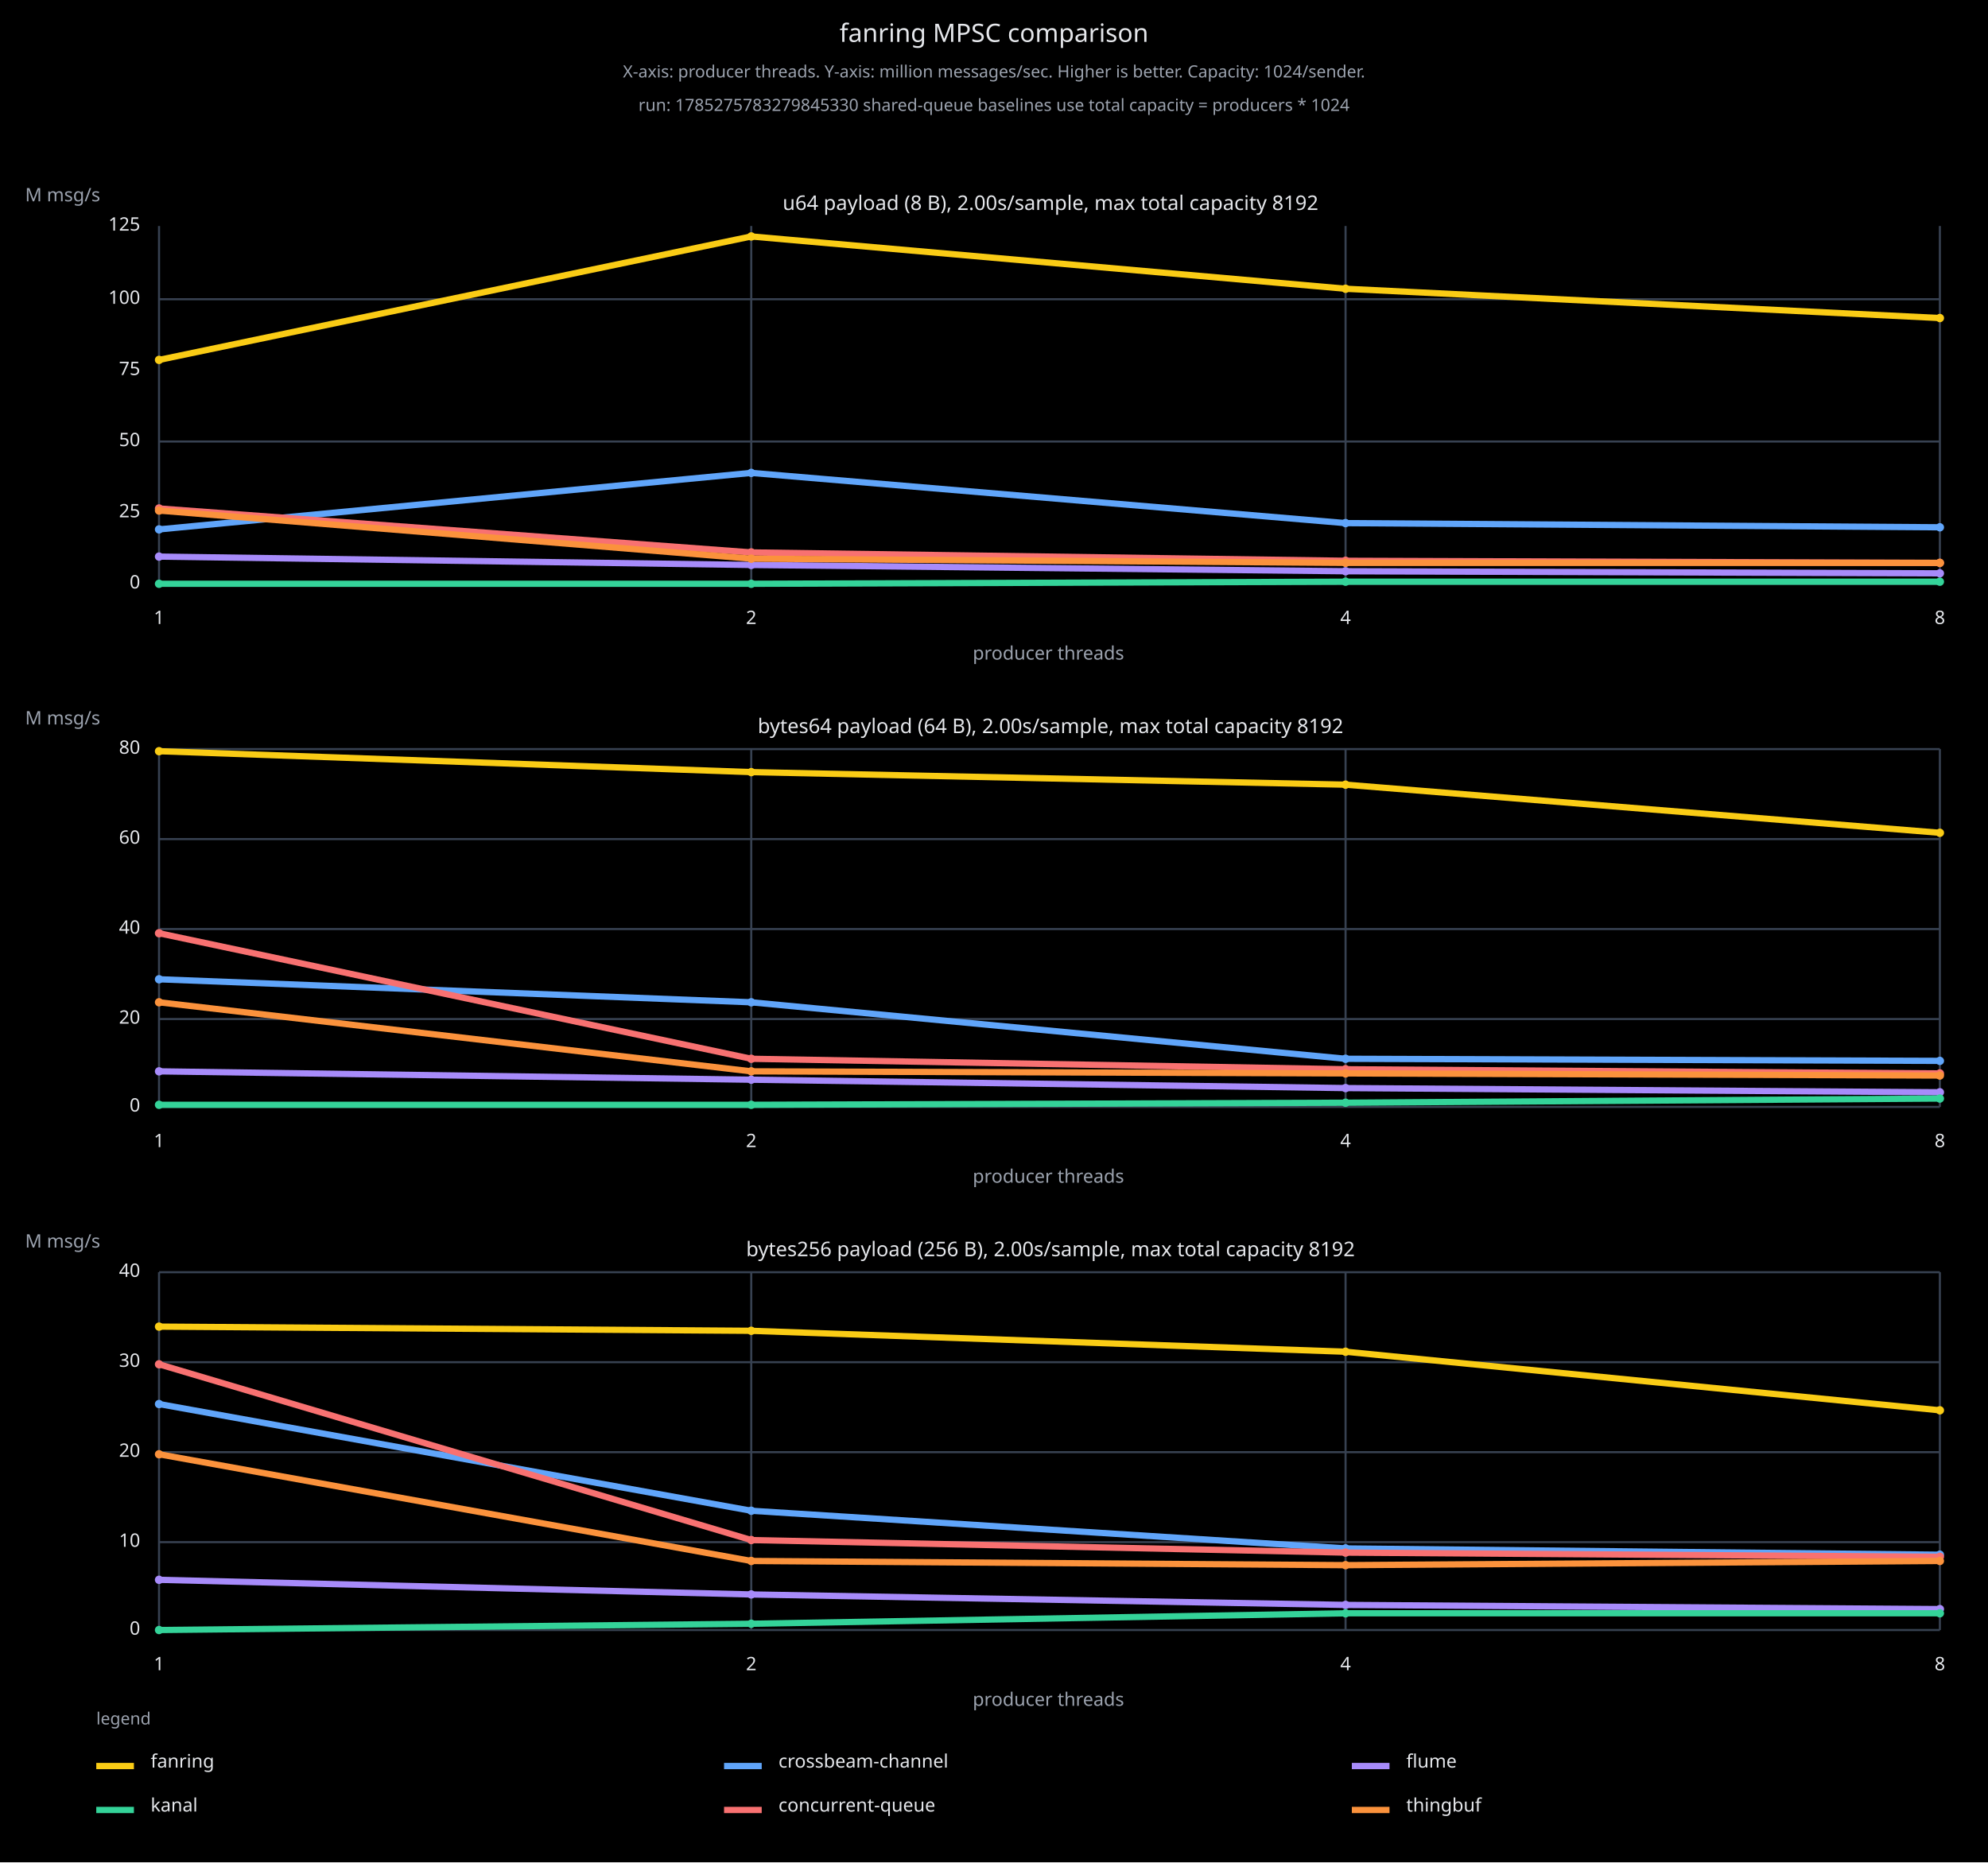
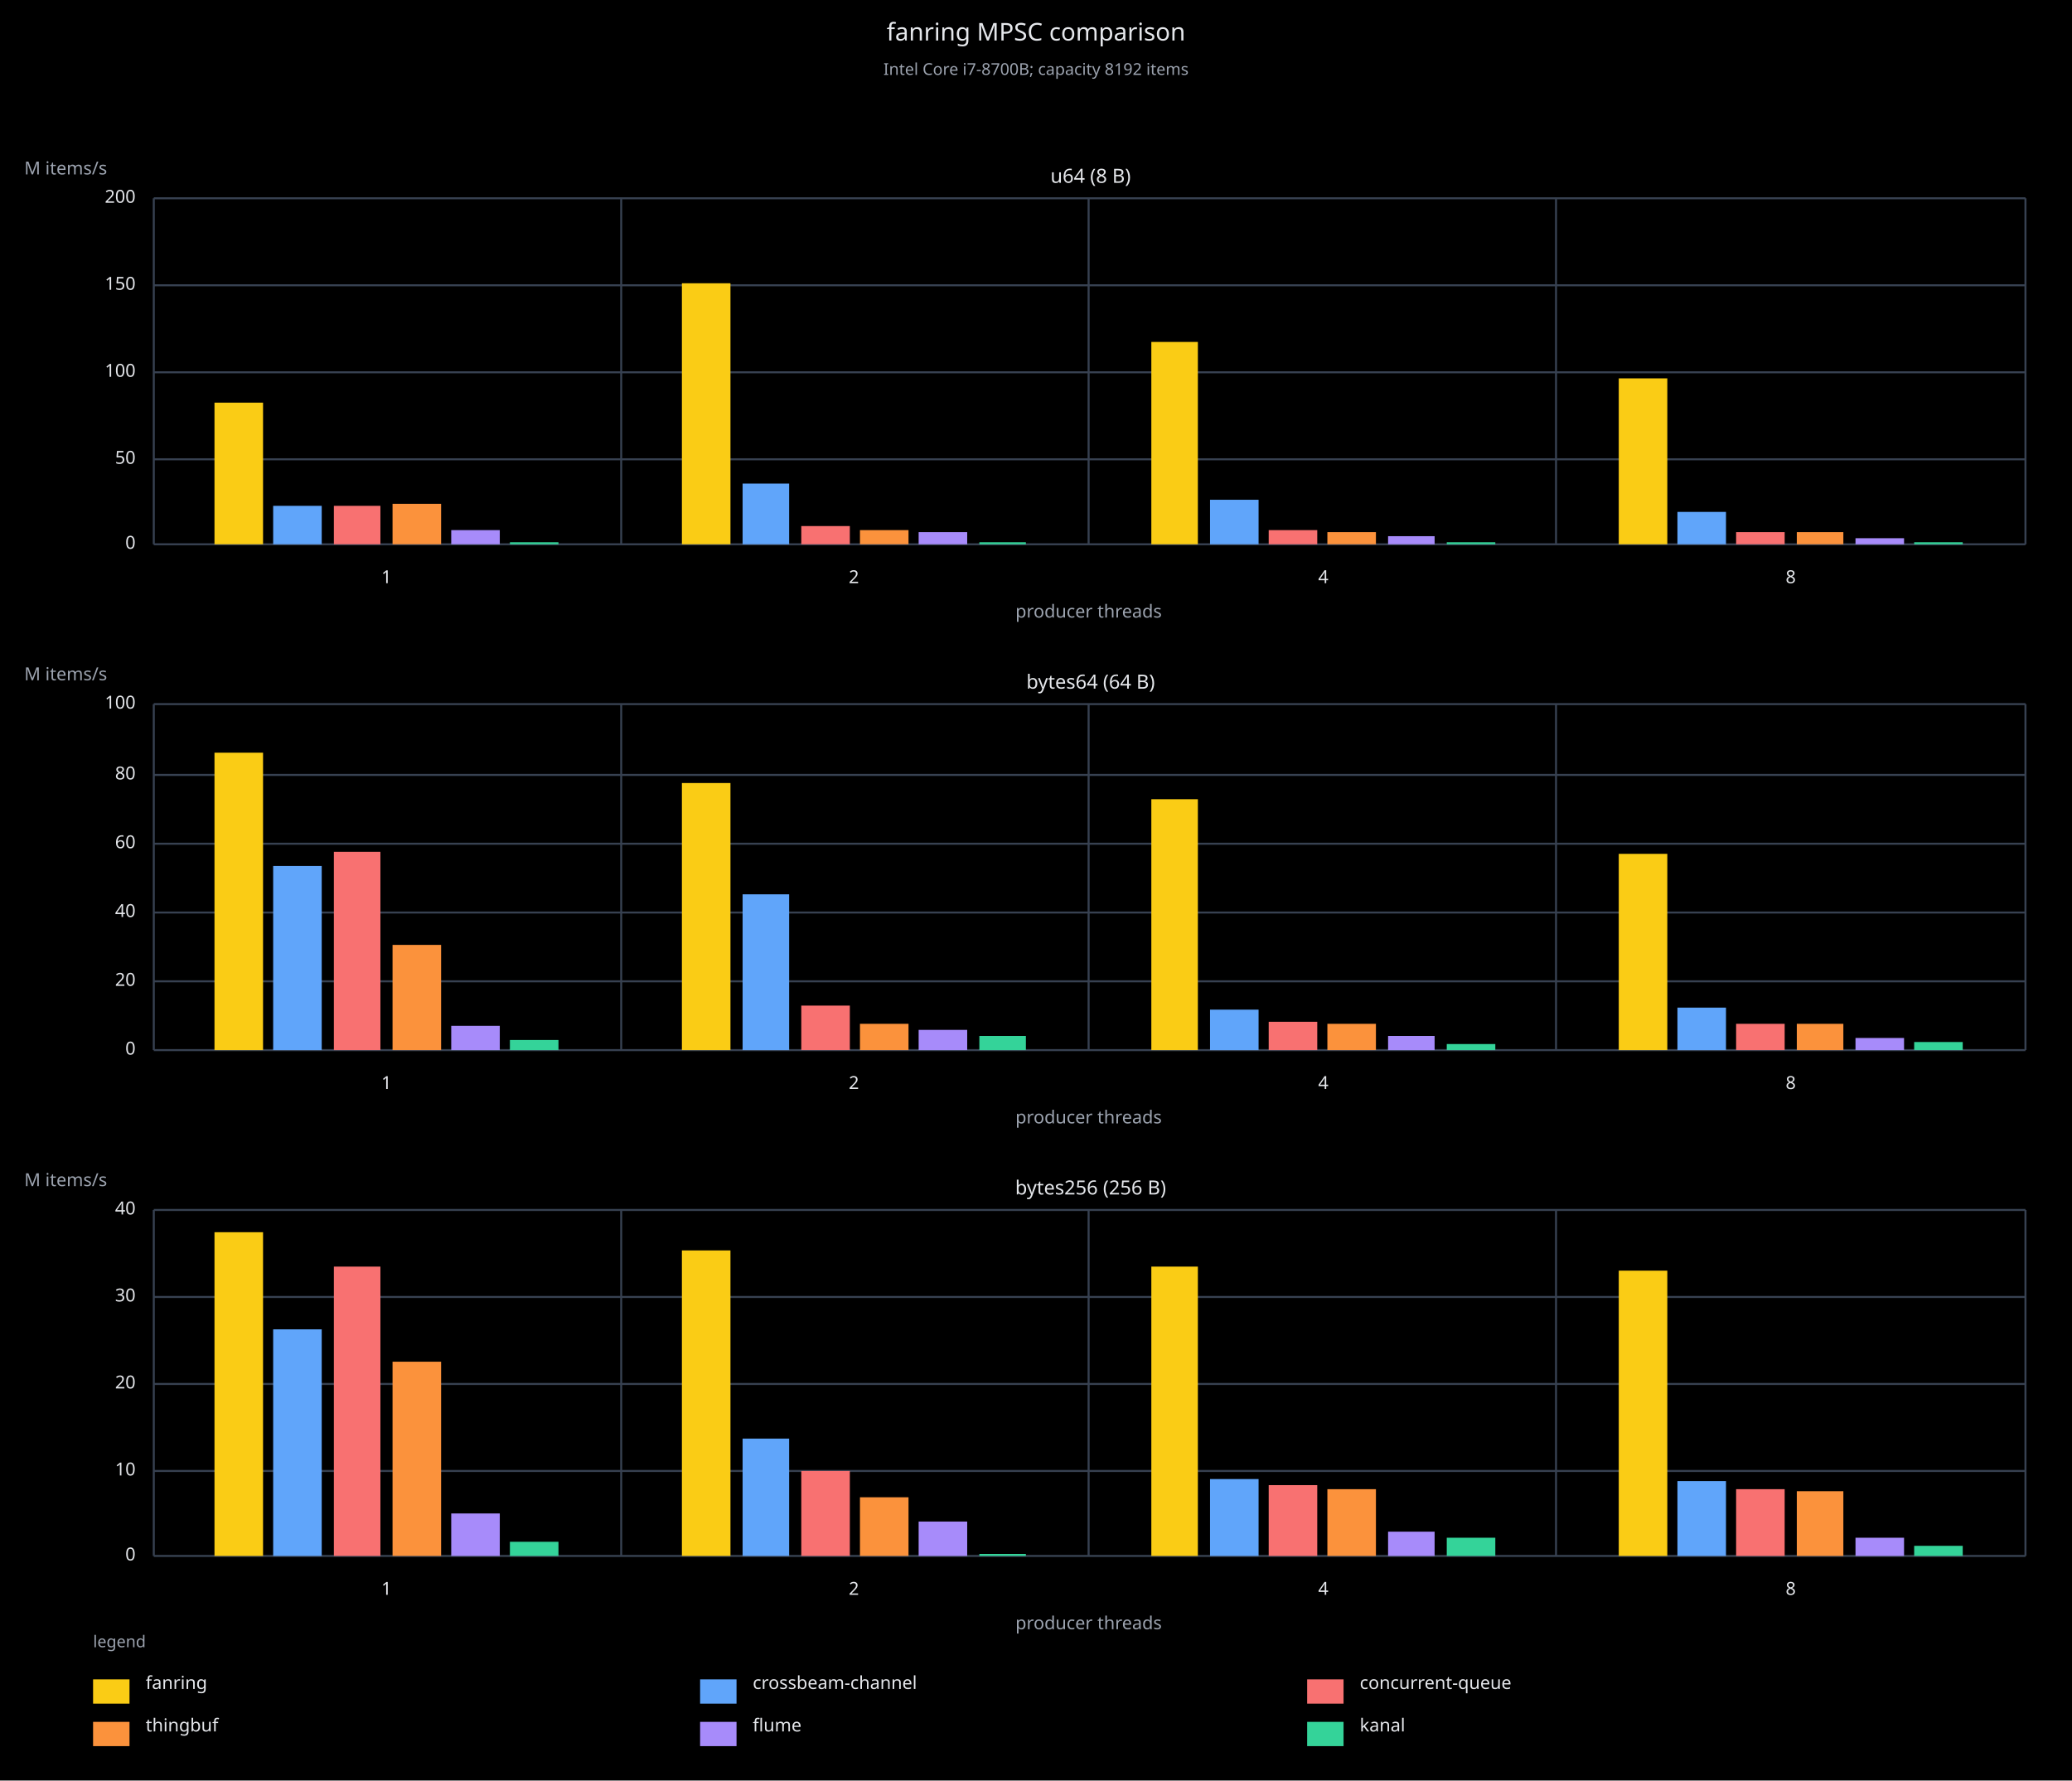
- <svg xmlns="http://www.w3.org/2000/svg" width="950" height="890" viewBox="0 0 950 890">
-   <rect x="0" y="0" width="950" height="890" opacity="1" fill="#000000" stroke="none" />
-   <text x="475" y="17" dy="0.5ex" text-anchor="middle" font-family="sans-serif" font-size="12.097" opacity="1" fill="#E5E7EB">
+ <svg xmlns="http://www.w3.org/2000/svg" width="1024" height="880" viewBox="0 0 1024 880">
+   <rect x="0" y="0" width="1024" height="880" opacity="1" fill="#000000" stroke="none" />
+   <text x="512" y="17" dy="0.5ex" text-anchor="middle" font-family="sans-serif" font-size="12.097" opacity="1" fill="#E5E7EB">
fanring MPSC comparison
</text>
-   <text x="475" y="35" dy="0.5ex" text-anchor="middle" font-family="sans-serif" font-size="8.065" opacity="1" fill="#9CA3AF">
- X-axis: producer threads. Y-axis: million messages/sec. Higher is better. Capacity: 1024/sender.
- </text>
-   <text x="475" y="51" dy="0.5ex" text-anchor="middle" font-family="sans-serif" font-size="8.065" opacity="1" fill="#9CA3AF">
- run: 1785275783279845330   shared-queue baselines use total capacity = producers * 1024
- </text>
-   <text x="502" y="93" dy="0.76em" text-anchor="middle" font-family="sans-serif" font-size="9.677" opacity="1" fill="#E5E7EB">
- u64 payload (8 B), 2.00s/sample, max total capacity 8192
- </text>
-   <line opacity="1" stroke="#374151" stroke-width="1" x1="76" y1="279" x2="76" y2="108" />
-   <line opacity="1" stroke="#374151" stroke-width="1" x1="359" y1="279" x2="359" y2="108" />
-   <line opacity="1" stroke="#374151" stroke-width="1" x1="643" y1="279" x2="643" y2="108" />
-   <line opacity="1" stroke="#374151" stroke-width="1" x1="927" y1="279" x2="927" y2="108" />
-   <line opacity="1" stroke="#374151" stroke-width="1" x1="76" y1="279" x2="927" y2="279" />
-   <line opacity="1" stroke="#374151" stroke-width="1" x1="76" y1="211" x2="927" y2="211" />
-   <line opacity="1" stroke="#374151" stroke-width="1" x1="76" y1="143" x2="927" y2="143" />
-   <text x="76" y="296" dy="0.5ex" text-anchor="middle" font-family="sans-serif" font-size="8.871" opacity="1" fill="#E5E7EB">
+   <text x="512" y="35" dy="0.5ex" text-anchor="middle" font-family="sans-serif" font-size="8.065" opacity="1" fill="#9CA3AF">
+ Intel Core i7-8700B; capacity 8192 items
+ </text>
+   <text x="539" y="83" dy="0.76em" text-anchor="middle" font-family="sans-serif" font-size="9.677" opacity="1" fill="#E5E7EB">
+ u64 (8 B)
+ </text>
+   <line opacity="1" stroke="#374151" stroke-width="1" x1="76" y1="269" x2="76" y2="98" />
+   <line opacity="1" stroke="#374151" stroke-width="1" x1="307" y1="269" x2="307" y2="98" />
+   <line opacity="1" stroke="#374151" stroke-width="1" x1="538" y1="269" x2="538" y2="98" />
+   <line opacity="1" stroke="#374151" stroke-width="1" x1="769" y1="269" x2="769" y2="98" />
+   <line opacity="1" stroke="#374151" stroke-width="1" x1="1001" y1="269" x2="1001" y2="98" />
+   <line opacity="1" stroke="#374151" stroke-width="1" x1="76" y1="269" x2="1001" y2="269" />
+   <line opacity="1" stroke="#374151" stroke-width="1" x1="76" y1="227" x2="1001" y2="227" />
+   <line opacity="1" stroke="#374151" stroke-width="1" x1="76" y1="184" x2="1001" y2="184" />
+   <line opacity="1" stroke="#374151" stroke-width="1" x1="76" y1="141" x2="1001" y2="141" />
+   <line opacity="1" stroke="#374151" stroke-width="1" x1="76" y1="98" x2="1001" y2="98" />
+   <text x="191" y="286" dy="0.5ex" text-anchor="middle" font-family="sans-serif" font-size="8.871" opacity="1" fill="#E5E7EB">
1
</text>
-   <text x="359" y="296" dy="0.5ex" text-anchor="middle" font-family="sans-serif" font-size="8.871" opacity="1" fill="#E5E7EB">
+   <text x="422" y="286" dy="0.5ex" text-anchor="middle" font-family="sans-serif" font-size="8.871" opacity="1" fill="#E5E7EB">
2
</text>
-   <text x="643" y="296" dy="0.5ex" text-anchor="middle" font-family="sans-serif" font-size="8.871" opacity="1" fill="#E5E7EB">
+   <text x="654" y="286" dy="0.5ex" text-anchor="middle" font-family="sans-serif" font-size="8.871" opacity="1" fill="#E5E7EB">
4
</text>
-   <text x="927" y="296" dy="0.5ex" text-anchor="middle" font-family="sans-serif" font-size="8.871" opacity="1" fill="#E5E7EB">
+   <text x="885" y="286" dy="0.5ex" text-anchor="middle" font-family="sans-serif" font-size="8.871" opacity="1" fill="#E5E7EB">
8
</text>
-   <text x="501" y="313" dy="0.5ex" text-anchor="middle" font-family="sans-serif" font-size="8.871" opacity="1" fill="#9CA3AF">
+   <text x="538" y="303" dy="0.5ex" text-anchor="middle" font-family="sans-serif" font-size="8.871" opacity="1" fill="#9CA3AF">
producer threads
</text>
-   <text x="67" y="279" dy="0.5ex" text-anchor="end" font-family="sans-serif" font-size="8.871" opacity="1" fill="#E5E7EB">
+   <text x="67" y="269" dy="0.5ex" text-anchor="end" font-family="sans-serif" font-size="8.871" opacity="1" fill="#E5E7EB">
0
</text>
-   <text x="67" y="245" dy="0.5ex" text-anchor="end" font-family="sans-serif" font-size="8.871" opacity="1" fill="#E5E7EB">
- 25
- </text>
-   <text x="67" y="211" dy="0.5ex" text-anchor="end" font-family="sans-serif" font-size="8.871" opacity="1" fill="#E5E7EB">
+   <text x="67" y="227" dy="0.5ex" text-anchor="end" font-family="sans-serif" font-size="8.871" opacity="1" fill="#E5E7EB">
50
</text>
-   <text x="67" y="177" dy="0.5ex" text-anchor="end" font-family="sans-serif" font-size="8.871" opacity="1" fill="#E5E7EB">
- 75
- </text>
-   <text x="67" y="143" dy="0.5ex" text-anchor="end" font-family="sans-serif" font-size="8.871" opacity="1" fill="#E5E7EB">
+   <text x="67" y="184" dy="0.5ex" text-anchor="end" font-family="sans-serif" font-size="8.871" opacity="1" fill="#E5E7EB">
100
</text>
-   <text x="67" y="108" dy="0.5ex" text-anchor="end" font-family="sans-serif" font-size="8.871" opacity="1" fill="#E5E7EB">
- 125
- </text>
-   <text x="12" y="94" dy="0.5ex" text-anchor="start" font-family="sans-serif" font-size="8.871" opacity="1" fill="#9CA3AF">
- M msg/s
- </text>
-   <polyline fill="none" opacity="1" stroke="#FACC15" stroke-width="3" points="76,172 359,113 643,138 927,152 " />
-   <circle cx="76" cy="172" r="2" opacity="1" fill="#FACC15" stroke="none" stroke-width="1" />
-   <circle cx="359" cy="113" r="2" opacity="1" fill="#FACC15" stroke="none" stroke-width="1" />
-   <circle cx="643" cy="138" r="2" opacity="1" fill="#FACC15" stroke="none" stroke-width="1" />
-   <circle cx="927" cy="152" r="2" opacity="1" fill="#FACC15" stroke="none" stroke-width="1" />
-   <polyline fill="none" opacity="1" stroke="#60A5FA" stroke-width="3" points="76,253 359,226 643,250 927,252 " />
-   <circle cx="76" cy="253" r="2" opacity="1" fill="#60A5FA" stroke="none" stroke-width="1" />
-   <circle cx="359" cy="226" r="2" opacity="1" fill="#60A5FA" stroke="none" stroke-width="1" />
-   <circle cx="643" cy="250" r="2" opacity="1" fill="#60A5FA" stroke="none" stroke-width="1" />
-   <circle cx="927" cy="252" r="2" opacity="1" fill="#60A5FA" stroke="none" stroke-width="1" />
-   <polyline fill="none" opacity="1" stroke="#A78BFA" stroke-width="3" points="76,266 359,270 643,273 927,274 " />
-   <circle cx="76" cy="266" r="2" opacity="1" fill="#A78BFA" stroke="none" stroke-width="1" />
-   <circle cx="359" cy="270" r="2" opacity="1" fill="#A78BFA" stroke="none" stroke-width="1" />
-   <circle cx="643" cy="273" r="2" opacity="1" fill="#A78BFA" stroke="none" stroke-width="1" />
-   <circle cx="927" cy="274" r="2" opacity="1" fill="#A78BFA" stroke="none" stroke-width="1" />
-   <polyline fill="none" opacity="1" stroke="#34D399" stroke-width="3" points="76,279 359,279 643,278 927,278 " />
-   <circle cx="76" cy="279" r="2" opacity="1" fill="#34D399" stroke="none" stroke-width="1" />
-   <circle cx="359" cy="279" r="2" opacity="1" fill="#34D399" stroke="none" stroke-width="1" />
-   <circle cx="643" cy="278" r="2" opacity="1" fill="#34D399" stroke="none" stroke-width="1" />
-   <circle cx="927" cy="278" r="2" opacity="1" fill="#34D399" stroke="none" stroke-width="1" />
-   <polyline fill="none" opacity="1" stroke="#F87171" stroke-width="3" points="76,243 359,264 643,268 927,269 " />
-   <circle cx="76" cy="243" r="2" opacity="1" fill="#F87171" stroke="none" stroke-width="1" />
-   <circle cx="359" cy="264" r="2" opacity="1" fill="#F87171" stroke="none" stroke-width="1" />
-   <circle cx="643" cy="268" r="2" opacity="1" fill="#F87171" stroke="none" stroke-width="1" />
-   <circle cx="927" cy="269" r="2" opacity="1" fill="#F87171" stroke="none" stroke-width="1" />
-   <polyline fill="none" opacity="1" stroke="#FB923C" stroke-width="3" points="76,244 359,267 643,269 927,269 " />
-   <circle cx="76" cy="244" r="2" opacity="1" fill="#FB923C" stroke="none" stroke-width="1" />
-   <circle cx="359" cy="267" r="2" opacity="1" fill="#FB923C" stroke="none" stroke-width="1" />
-   <circle cx="643" cy="269" r="2" opacity="1" fill="#FB923C" stroke="none" stroke-width="1" />
-   <circle cx="927" cy="269" r="2" opacity="1" fill="#FB923C" stroke="none" stroke-width="1" />
-   <text x="502" y="343" dy="0.76em" text-anchor="middle" font-family="sans-serif" font-size="9.677" opacity="1" fill="#E5E7EB">
- bytes64 payload (64 B), 2.00s/sample, max total capacity 8192
- </text>
-   <line opacity="1" stroke="#374151" stroke-width="1" x1="76" y1="529" x2="76" y2="358" />
-   <line opacity="1" stroke="#374151" stroke-width="1" x1="359" y1="529" x2="359" y2="358" />
-   <line opacity="1" stroke="#374151" stroke-width="1" x1="643" y1="529" x2="643" y2="358" />
-   <line opacity="1" stroke="#374151" stroke-width="1" x1="927" y1="529" x2="927" y2="358" />
-   <line opacity="1" stroke="#374151" stroke-width="1" x1="76" y1="529" x2="927" y2="529" />
-   <line opacity="1" stroke="#374151" stroke-width="1" x1="76" y1="487" x2="927" y2="487" />
-   <line opacity="1" stroke="#374151" stroke-width="1" x1="76" y1="444" x2="927" y2="444" />
-   <line opacity="1" stroke="#374151" stroke-width="1" x1="76" y1="401" x2="927" y2="401" />
-   <line opacity="1" stroke="#374151" stroke-width="1" x1="76" y1="358" x2="927" y2="358" />
-   <text x="76" y="546" dy="0.5ex" text-anchor="middle" font-family="sans-serif" font-size="8.871" opacity="1" fill="#E5E7EB">
+   <text x="67" y="141" dy="0.5ex" text-anchor="end" font-family="sans-serif" font-size="8.871" opacity="1" fill="#E5E7EB">
+ 150
+ </text>
+   <text x="67" y="98" dy="0.5ex" text-anchor="end" font-family="sans-serif" font-size="8.871" opacity="1" fill="#E5E7EB">
+ 200
+ </text>
+   <text x="12" y="84" dy="0.5ex" text-anchor="start" font-family="sans-serif" font-size="8.871" opacity="1" fill="#9CA3AF">
+ M items/s
+ </text>
+   <rect x="106" y="199" width="24" height="70" opacity="1" fill="#FACC15" stroke="none" />
+   <rect x="337" y="140" width="24" height="129" opacity="1" fill="#FACC15" stroke="none" />
+   <rect x="569" y="169" width="23" height="100" opacity="1" fill="#FACC15" stroke="none" />
+   <rect x="800" y="187" width="24" height="82" opacity="1" fill="#FACC15" stroke="none" />
+   <rect x="135" y="250" width="24" height="19" opacity="1" fill="#60A5FA" stroke="none" />
+   <rect x="367" y="239" width="23" height="30" opacity="1" fill="#60A5FA" stroke="none" />
+   <rect x="598" y="247" width="24" height="22" opacity="1" fill="#60A5FA" stroke="none" />
+   <rect x="829" y="253" width="24" height="16" opacity="1" fill="#60A5FA" stroke="none" />
+   <rect x="165" y="250" width="23" height="19" opacity="1" fill="#F87171" stroke="none" />
+   <rect x="396" y="260" width="24" height="9" opacity="1" fill="#F87171" stroke="none" />
+   <rect x="627" y="262" width="24" height="7" opacity="1" fill="#F87171" stroke="none" />
+   <rect x="858" y="263" width="24" height="6" opacity="1" fill="#F87171" stroke="none" />
+   <rect x="194" y="249" width="24" height="20" opacity="1" fill="#FB923C" stroke="none" />
+   <rect x="425" y="262" width="24" height="7" opacity="1" fill="#FB923C" stroke="none" />
+   <rect x="656" y="263" width="24" height="6" opacity="1" fill="#FB923C" stroke="none" />
+   <rect x="888" y="263" width="23" height="6" opacity="1" fill="#FB923C" stroke="none" />
+   <rect x="223" y="262" width="24" height="7" opacity="1" fill="#A78BFA" stroke="none" />
+   <rect x="454" y="263" width="24" height="6" opacity="1" fill="#A78BFA" stroke="none" />
+   <rect x="686" y="265" width="23" height="4" opacity="1" fill="#A78BFA" stroke="none" />
+   <rect x="917" y="266" width="24" height="3" opacity="1" fill="#A78BFA" stroke="none" />
+   <rect x="252" y="268" width="24" height="1" opacity="1" fill="#34D399" stroke="none" />
+   <rect x="484" y="268" width="23" height="1" opacity="1" fill="#34D399" stroke="none" />
+   <rect x="715" y="268" width="24" height="1" opacity="1" fill="#34D399" stroke="none" />
+   <rect x="946" y="268" width="24" height="1" opacity="1" fill="#34D399" stroke="none" />
+   <text x="539" y="333" dy="0.76em" text-anchor="middle" font-family="sans-serif" font-size="9.677" opacity="1" fill="#E5E7EB">
+ bytes64 (64 B)
+ </text>
+   <line opacity="1" stroke="#374151" stroke-width="1" x1="76" y1="519" x2="76" y2="348" />
+   <line opacity="1" stroke="#374151" stroke-width="1" x1="307" y1="519" x2="307" y2="348" />
+   <line opacity="1" stroke="#374151" stroke-width="1" x1="538" y1="519" x2="538" y2="348" />
+   <line opacity="1" stroke="#374151" stroke-width="1" x1="769" y1="519" x2="769" y2="348" />
+   <line opacity="1" stroke="#374151" stroke-width="1" x1="1001" y1="519" x2="1001" y2="348" />
+   <line opacity="1" stroke="#374151" stroke-width="1" x1="76" y1="519" x2="1001" y2="519" />
+   <line opacity="1" stroke="#374151" stroke-width="1" x1="76" y1="485" x2="1001" y2="485" />
+   <line opacity="1" stroke="#374151" stroke-width="1" x1="76" y1="451" x2="1001" y2="451" />
+   <line opacity="1" stroke="#374151" stroke-width="1" x1="76" y1="417" x2="1001" y2="417" />
+   <line opacity="1" stroke="#374151" stroke-width="1" x1="76" y1="383" x2="1001" y2="383" />
+   <line opacity="1" stroke="#374151" stroke-width="1" x1="76" y1="348" x2="1001" y2="348" />
+   <text x="191" y="536" dy="0.5ex" text-anchor="middle" font-family="sans-serif" font-size="8.871" opacity="1" fill="#E5E7EB">
1
</text>
-   <text x="359" y="546" dy="0.5ex" text-anchor="middle" font-family="sans-serif" font-size="8.871" opacity="1" fill="#E5E7EB">
+   <text x="422" y="536" dy="0.5ex" text-anchor="middle" font-family="sans-serif" font-size="8.871" opacity="1" fill="#E5E7EB">
2
</text>
-   <text x="643" y="546" dy="0.5ex" text-anchor="middle" font-family="sans-serif" font-size="8.871" opacity="1" fill="#E5E7EB">
+   <text x="654" y="536" dy="0.5ex" text-anchor="middle" font-family="sans-serif" font-size="8.871" opacity="1" fill="#E5E7EB">
4
</text>
-   <text x="927" y="546" dy="0.5ex" text-anchor="middle" font-family="sans-serif" font-size="8.871" opacity="1" fill="#E5E7EB">
+   <text x="885" y="536" dy="0.5ex" text-anchor="middle" font-family="sans-serif" font-size="8.871" opacity="1" fill="#E5E7EB">
8
</text>
-   <text x="501" y="563" dy="0.5ex" text-anchor="middle" font-family="sans-serif" font-size="8.871" opacity="1" fill="#9CA3AF">
+   <text x="538" y="553" dy="0.5ex" text-anchor="middle" font-family="sans-serif" font-size="8.871" opacity="1" fill="#9CA3AF">
producer threads
</text>
-   <text x="67" y="529" dy="0.5ex" text-anchor="end" font-family="sans-serif" font-size="8.871" opacity="1" fill="#E5E7EB">
+   <text x="67" y="519" dy="0.5ex" text-anchor="end" font-family="sans-serif" font-size="8.871" opacity="1" fill="#E5E7EB">
0
</text>
-   <text x="67" y="487" dy="0.5ex" text-anchor="end" font-family="sans-serif" font-size="8.871" opacity="1" fill="#E5E7EB">
+   <text x="67" y="485" dy="0.5ex" text-anchor="end" font-family="sans-serif" font-size="8.871" opacity="1" fill="#E5E7EB">
20
</text>
-   <text x="67" y="444" dy="0.5ex" text-anchor="end" font-family="sans-serif" font-size="8.871" opacity="1" fill="#E5E7EB">
+   <text x="67" y="451" dy="0.5ex" text-anchor="end" font-family="sans-serif" font-size="8.871" opacity="1" fill="#E5E7EB">
40
</text>
-   <text x="67" y="401" dy="0.5ex" text-anchor="end" font-family="sans-serif" font-size="8.871" opacity="1" fill="#E5E7EB">
+   <text x="67" y="417" dy="0.5ex" text-anchor="end" font-family="sans-serif" font-size="8.871" opacity="1" fill="#E5E7EB">
60
</text>
-   <text x="67" y="358" dy="0.5ex" text-anchor="end" font-family="sans-serif" font-size="8.871" opacity="1" fill="#E5E7EB">
+   <text x="67" y="383" dy="0.5ex" text-anchor="end" font-family="sans-serif" font-size="8.871" opacity="1" fill="#E5E7EB">
80
</text>
-   <text x="12" y="344" dy="0.5ex" text-anchor="start" font-family="sans-serif" font-size="8.871" opacity="1" fill="#9CA3AF">
- M msg/s
- </text>
-   <polyline fill="none" opacity="1" stroke="#FACC15" stroke-width="3" points="76,359 359,369 643,375 927,398 " />
-   <circle cx="76" cy="359" r="2" opacity="1" fill="#FACC15" stroke="none" stroke-width="1" />
-   <circle cx="359" cy="369" r="2" opacity="1" fill="#FACC15" stroke="none" stroke-width="1" />
-   <circle cx="643" cy="375" r="2" opacity="1" fill="#FACC15" stroke="none" stroke-width="1" />
-   <circle cx="927" cy="398" r="2" opacity="1" fill="#FACC15" stroke="none" stroke-width="1" />
-   <polyline fill="none" opacity="1" stroke="#60A5FA" stroke-width="3" points="76,468 359,479 643,506 927,507 " />
-   <circle cx="76" cy="468" r="2" opacity="1" fill="#60A5FA" stroke="none" stroke-width="1" />
-   <circle cx="359" cy="479" r="2" opacity="1" fill="#60A5FA" stroke="none" stroke-width="1" />
-   <circle cx="643" cy="506" r="2" opacity="1" fill="#60A5FA" stroke="none" stroke-width="1" />
-   <circle cx="927" cy="507" r="2" opacity="1" fill="#60A5FA" stroke="none" stroke-width="1" />
-   <polyline fill="none" opacity="1" stroke="#A78BFA" stroke-width="3" points="76,512 359,516 643,520 927,522 " />
-   <circle cx="76" cy="512" r="2" opacity="1" fill="#A78BFA" stroke="none" stroke-width="1" />
-   <circle cx="359" cy="516" r="2" opacity="1" fill="#A78BFA" stroke="none" stroke-width="1" />
-   <circle cx="643" cy="520" r="2" opacity="1" fill="#A78BFA" stroke="none" stroke-width="1" />
-   <circle cx="927" cy="522" r="2" opacity="1" fill="#A78BFA" stroke="none" stroke-width="1" />
-   <polyline fill="none" opacity="1" stroke="#34D399" stroke-width="3" points="76,528 359,528 643,527 927,525 " />
-   <circle cx="76" cy="528" r="2" opacity="1" fill="#34D399" stroke="none" stroke-width="1" />
-   <circle cx="359" cy="528" r="2" opacity="1" fill="#34D399" stroke="none" stroke-width="1" />
-   <circle cx="643" cy="527" r="2" opacity="1" fill="#34D399" stroke="none" stroke-width="1" />
-   <circle cx="927" cy="525" r="2" opacity="1" fill="#34D399" stroke="none" stroke-width="1" />
-   <polyline fill="none" opacity="1" stroke="#F87171" stroke-width="3" points="76,446 359,506 643,511 927,513 " />
-   <circle cx="76" cy="446" r="2" opacity="1" fill="#F87171" stroke="none" stroke-width="1" />
-   <circle cx="359" cy="506" r="2" opacity="1" fill="#F87171" stroke="none" stroke-width="1" />
-   <circle cx="643" cy="511" r="2" opacity="1" fill="#F87171" stroke="none" stroke-width="1" />
-   <circle cx="927" cy="513" r="2" opacity="1" fill="#F87171" stroke="none" stroke-width="1" />
-   <polyline fill="none" opacity="1" stroke="#FB923C" stroke-width="3" points="76,479 359,512 643,513 927,514 " />
-   <circle cx="76" cy="479" r="2" opacity="1" fill="#FB923C" stroke="none" stroke-width="1" />
-   <circle cx="359" cy="512" r="2" opacity="1" fill="#FB923C" stroke="none" stroke-width="1" />
-   <circle cx="643" cy="513" r="2" opacity="1" fill="#FB923C" stroke="none" stroke-width="1" />
-   <circle cx="927" cy="514" r="2" opacity="1" fill="#FB923C" stroke="none" stroke-width="1" />
-   <text x="502" y="593" dy="0.76em" text-anchor="middle" font-family="sans-serif" font-size="9.677" opacity="1" fill="#E5E7EB">
- bytes256 payload (256 B), 2.00s/sample, max total capacity 8192
- </text>
-   <line opacity="1" stroke="#374151" stroke-width="1" x1="76" y1="779" x2="76" y2="608" />
-   <line opacity="1" stroke="#374151" stroke-width="1" x1="359" y1="779" x2="359" y2="608" />
-   <line opacity="1" stroke="#374151" stroke-width="1" x1="643" y1="779" x2="643" y2="608" />
-   <line opacity="1" stroke="#374151" stroke-width="1" x1="927" y1="779" x2="927" y2="608" />
-   <line opacity="1" stroke="#374151" stroke-width="1" x1="76" y1="779" x2="927" y2="779" />
-   <line opacity="1" stroke="#374151" stroke-width="1" x1="76" y1="737" x2="927" y2="737" />
-   <line opacity="1" stroke="#374151" stroke-width="1" x1="76" y1="694" x2="927" y2="694" />
-   <line opacity="1" stroke="#374151" stroke-width="1" x1="76" y1="651" x2="927" y2="651" />
-   <line opacity="1" stroke="#374151" stroke-width="1" x1="76" y1="608" x2="927" y2="608" />
-   <text x="76" y="796" dy="0.5ex" text-anchor="middle" font-family="sans-serif" font-size="8.871" opacity="1" fill="#E5E7EB">
+   <text x="67" y="348" dy="0.5ex" text-anchor="end" font-family="sans-serif" font-size="8.871" opacity="1" fill="#E5E7EB">
+ 100
+ </text>
+   <text x="12" y="334" dy="0.5ex" text-anchor="start" font-family="sans-serif" font-size="8.871" opacity="1" fill="#9CA3AF">
+ M items/s
+ </text>
+   <rect x="106" y="372" width="24" height="147" opacity="1" fill="#FACC15" stroke="none" />
+   <rect x="337" y="387" width="24" height="132" opacity="1" fill="#FACC15" stroke="none" />
+   <rect x="569" y="395" width="23" height="124" opacity="1" fill="#FACC15" stroke="none" />
+   <rect x="800" y="422" width="24" height="97" opacity="1" fill="#FACC15" stroke="none" />
+   <rect x="135" y="428" width="24" height="91" opacity="1" fill="#60A5FA" stroke="none" />
+   <rect x="367" y="442" width="23" height="77" opacity="1" fill="#60A5FA" stroke="none" />
+   <rect x="598" y="499" width="24" height="20" opacity="1" fill="#60A5FA" stroke="none" />
+   <rect x="829" y="498" width="24" height="21" opacity="1" fill="#60A5FA" stroke="none" />
+   <rect x="165" y="421" width="23" height="98" opacity="1" fill="#F87171" stroke="none" />
+   <rect x="396" y="497" width="24" height="22" opacity="1" fill="#F87171" stroke="none" />
+   <rect x="627" y="505" width="24" height="14" opacity="1" fill="#F87171" stroke="none" />
+   <rect x="858" y="506" width="24" height="13" opacity="1" fill="#F87171" stroke="none" />
+   <rect x="194" y="467" width="24" height="52" opacity="1" fill="#FB923C" stroke="none" />
+   <rect x="425" y="506" width="24" height="13" opacity="1" fill="#FB923C" stroke="none" />
+   <rect x="656" y="506" width="24" height="13" opacity="1" fill="#FB923C" stroke="none" />
+   <rect x="888" y="506" width="23" height="13" opacity="1" fill="#FB923C" stroke="none" />
+   <rect x="223" y="507" width="24" height="12" opacity="1" fill="#A78BFA" stroke="none" />
+   <rect x="454" y="509" width="24" height="10" opacity="1" fill="#A78BFA" stroke="none" />
+   <rect x="686" y="512" width="23" height="7" opacity="1" fill="#A78BFA" stroke="none" />
+   <rect x="917" y="513" width="24" height="6" opacity="1" fill="#A78BFA" stroke="none" />
+   <rect x="252" y="514" width="24" height="5" opacity="1" fill="#34D399" stroke="none" />
+   <rect x="484" y="512" width="23" height="7" opacity="1" fill="#34D399" stroke="none" />
+   <rect x="715" y="516" width="24" height="3" opacity="1" fill="#34D399" stroke="none" />
+   <rect x="946" y="515" width="24" height="4" opacity="1" fill="#34D399" stroke="none" />
+   <text x="539" y="583" dy="0.76em" text-anchor="middle" font-family="sans-serif" font-size="9.677" opacity="1" fill="#E5E7EB">
+ bytes256 (256 B)
+ </text>
+   <line opacity="1" stroke="#374151" stroke-width="1" x1="76" y1="769" x2="76" y2="598" />
+   <line opacity="1" stroke="#374151" stroke-width="1" x1="307" y1="769" x2="307" y2="598" />
+   <line opacity="1" stroke="#374151" stroke-width="1" x1="538" y1="769" x2="538" y2="598" />
+   <line opacity="1" stroke="#374151" stroke-width="1" x1="769" y1="769" x2="769" y2="598" />
+   <line opacity="1" stroke="#374151" stroke-width="1" x1="1001" y1="769" x2="1001" y2="598" />
+   <line opacity="1" stroke="#374151" stroke-width="1" x1="76" y1="769" x2="1001" y2="769" />
+   <line opacity="1" stroke="#374151" stroke-width="1" x1="76" y1="727" x2="1001" y2="727" />
+   <line opacity="1" stroke="#374151" stroke-width="1" x1="76" y1="684" x2="1001" y2="684" />
+   <line opacity="1" stroke="#374151" stroke-width="1" x1="76" y1="641" x2="1001" y2="641" />
+   <line opacity="1" stroke="#374151" stroke-width="1" x1="76" y1="598" x2="1001" y2="598" />
+   <text x="191" y="786" dy="0.5ex" text-anchor="middle" font-family="sans-serif" font-size="8.871" opacity="1" fill="#E5E7EB">
1
</text>
-   <text x="359" y="796" dy="0.5ex" text-anchor="middle" font-family="sans-serif" font-size="8.871" opacity="1" fill="#E5E7EB">
+   <text x="422" y="786" dy="0.5ex" text-anchor="middle" font-family="sans-serif" font-size="8.871" opacity="1" fill="#E5E7EB">
2
</text>
-   <text x="643" y="796" dy="0.5ex" text-anchor="middle" font-family="sans-serif" font-size="8.871" opacity="1" fill="#E5E7EB">
+   <text x="654" y="786" dy="0.5ex" text-anchor="middle" font-family="sans-serif" font-size="8.871" opacity="1" fill="#E5E7EB">
4
</text>
-   <text x="927" y="796" dy="0.5ex" text-anchor="middle" font-family="sans-serif" font-size="8.871" opacity="1" fill="#E5E7EB">
+   <text x="885" y="786" dy="0.5ex" text-anchor="middle" font-family="sans-serif" font-size="8.871" opacity="1" fill="#E5E7EB">
8
</text>
-   <text x="501" y="813" dy="0.5ex" text-anchor="middle" font-family="sans-serif" font-size="8.871" opacity="1" fill="#9CA3AF">
+   <text x="538" y="803" dy="0.5ex" text-anchor="middle" font-family="sans-serif" font-size="8.871" opacity="1" fill="#9CA3AF">
producer threads
</text>
-   <text x="67" y="779" dy="0.5ex" text-anchor="end" font-family="sans-serif" font-size="8.871" opacity="1" fill="#E5E7EB">
+   <text x="67" y="769" dy="0.5ex" text-anchor="end" font-family="sans-serif" font-size="8.871" opacity="1" fill="#E5E7EB">
0
</text>
-   <text x="67" y="737" dy="0.5ex" text-anchor="end" font-family="sans-serif" font-size="8.871" opacity="1" fill="#E5E7EB">
+   <text x="67" y="727" dy="0.5ex" text-anchor="end" font-family="sans-serif" font-size="8.871" opacity="1" fill="#E5E7EB">
10
</text>
-   <text x="67" y="694" dy="0.5ex" text-anchor="end" font-family="sans-serif" font-size="8.871" opacity="1" fill="#E5E7EB">
+   <text x="67" y="684" dy="0.5ex" text-anchor="end" font-family="sans-serif" font-size="8.871" opacity="1" fill="#E5E7EB">
20
</text>
-   <text x="67" y="651" dy="0.5ex" text-anchor="end" font-family="sans-serif" font-size="8.871" opacity="1" fill="#E5E7EB">
+   <text x="67" y="641" dy="0.5ex" text-anchor="end" font-family="sans-serif" font-size="8.871" opacity="1" fill="#E5E7EB">
30
</text>
-   <text x="67" y="608" dy="0.5ex" text-anchor="end" font-family="sans-serif" font-size="8.871" opacity="1" fill="#E5E7EB">
+   <text x="67" y="598" dy="0.5ex" text-anchor="end" font-family="sans-serif" font-size="8.871" opacity="1" fill="#E5E7EB">
40
</text>
-   <text x="12" y="594" dy="0.5ex" text-anchor="start" font-family="sans-serif" font-size="8.871" opacity="1" fill="#9CA3AF">
- M msg/s
- </text>
-   <polyline fill="none" opacity="1" stroke="#FACC15" stroke-width="3" points="76,634 359,636 643,646 927,674 " />
-   <circle cx="76" cy="634" r="2" opacity="1" fill="#FACC15" stroke="none" stroke-width="1" />
-   <circle cx="359" cy="636" r="2" opacity="1" fill="#FACC15" stroke="none" stroke-width="1" />
-   <circle cx="643" cy="646" r="2" opacity="1" fill="#FACC15" stroke="none" stroke-width="1" />
-   <circle cx="927" cy="674" r="2" opacity="1" fill="#FACC15" stroke="none" stroke-width="1" />
-   <polyline fill="none" opacity="1" stroke="#60A5FA" stroke-width="3" points="76,671 359,722 643,740 927,743 " />
-   <circle cx="76" cy="671" r="2" opacity="1" fill="#60A5FA" stroke="none" stroke-width="1" />
-   <circle cx="359" cy="722" r="2" opacity="1" fill="#60A5FA" stroke="none" stroke-width="1" />
-   <circle cx="643" cy="740" r="2" opacity="1" fill="#60A5FA" stroke="none" stroke-width="1" />
-   <circle cx="927" cy="743" r="2" opacity="1" fill="#60A5FA" stroke="none" stroke-width="1" />
-   <polyline fill="none" opacity="1" stroke="#A78BFA" stroke-width="3" points="76,755 359,762 643,767 927,769 " />
-   <circle cx="76" cy="755" r="2" opacity="1" fill="#A78BFA" stroke="none" stroke-width="1" />
-   <circle cx="359" cy="762" r="2" opacity="1" fill="#A78BFA" stroke="none" stroke-width="1" />
-   <circle cx="643" cy="767" r="2" opacity="1" fill="#A78BFA" stroke="none" stroke-width="1" />
-   <circle cx="927" cy="769" r="2" opacity="1" fill="#A78BFA" stroke="none" stroke-width="1" />
-   <polyline fill="none" opacity="1" stroke="#34D399" stroke-width="3" points="76,779 359,776 643,771 927,771 " />
-   <circle cx="76" cy="779" r="2" opacity="1" fill="#34D399" stroke="none" stroke-width="1" />
-   <circle cx="359" cy="776" r="2" opacity="1" fill="#34D399" stroke="none" stroke-width="1" />
-   <circle cx="643" cy="771" r="2" opacity="1" fill="#34D399" stroke="none" stroke-width="1" />
-   <circle cx="927" cy="771" r="2" opacity="1" fill="#34D399" stroke="none" stroke-width="1" />
-   <polyline fill="none" opacity="1" stroke="#F87171" stroke-width="3" points="76,652 359,736 643,742 927,744 " />
-   <circle cx="76" cy="652" r="2" opacity="1" fill="#F87171" stroke="none" stroke-width="1" />
-   <circle cx="359" cy="736" r="2" opacity="1" fill="#F87171" stroke="none" stroke-width="1" />
-   <circle cx="643" cy="742" r="2" opacity="1" fill="#F87171" stroke="none" stroke-width="1" />
-   <circle cx="927" cy="744" r="2" opacity="1" fill="#F87171" stroke="none" stroke-width="1" />
-   <polyline fill="none" opacity="1" stroke="#FB923C" stroke-width="3" points="76,695 359,746 643,748 927,746 " />
-   <circle cx="76" cy="695" r="2" opacity="1" fill="#FB923C" stroke="none" stroke-width="1" />
-   <circle cx="359" cy="746" r="2" opacity="1" fill="#FB923C" stroke="none" stroke-width="1" />
-   <circle cx="643" cy="748" r="2" opacity="1" fill="#FB923C" stroke="none" stroke-width="1" />
-   <circle cx="927" cy="746" r="2" opacity="1" fill="#FB923C" stroke="none" stroke-width="1" />
-   <text x="46" y="818" dy="0.76em" text-anchor="start" font-family="sans-serif" font-size="8.065" opacity="1" fill="#9CA3AF">
+   <text x="12" y="584" dy="0.5ex" text-anchor="start" font-family="sans-serif" font-size="8.871" opacity="1" fill="#9CA3AF">
+ M items/s
+ </text>
+   <rect x="106" y="609" width="24" height="160" opacity="1" fill="#FACC15" stroke="none" />
+   <rect x="337" y="618" width="24" height="151" opacity="1" fill="#FACC15" stroke="none" />
+   <rect x="569" y="626" width="23" height="143" opacity="1" fill="#FACC15" stroke="none" />
+   <rect x="800" y="628" width="24" height="141" opacity="1" fill="#FACC15" stroke="none" />
+   <rect x="135" y="657" width="24" height="112" opacity="1" fill="#60A5FA" stroke="none" />
+   <rect x="367" y="711" width="23" height="58" opacity="1" fill="#60A5FA" stroke="none" />
+   <rect x="598" y="731" width="24" height="38" opacity="1" fill="#60A5FA" stroke="none" />
+   <rect x="829" y="732" width="24" height="37" opacity="1" fill="#60A5FA" stroke="none" />
+   <rect x="165" y="626" width="23" height="143" opacity="1" fill="#F87171" stroke="none" />
+   <rect x="396" y="727" width="24" height="42" opacity="1" fill="#F87171" stroke="none" />
+   <rect x="627" y="734" width="24" height="35" opacity="1" fill="#F87171" stroke="none" />
+   <rect x="858" y="736" width="24" height="33" opacity="1" fill="#F87171" stroke="none" />
+   <rect x="194" y="673" width="24" height="96" opacity="1" fill="#FB923C" stroke="none" />
+   <rect x="425" y="740" width="24" height="29" opacity="1" fill="#FB923C" stroke="none" />
+   <rect x="656" y="736" width="24" height="33" opacity="1" fill="#FB923C" stroke="none" />
+   <rect x="888" y="737" width="23" height="32" opacity="1" fill="#FB923C" stroke="none" />
+   <rect x="223" y="748" width="24" height="21" opacity="1" fill="#A78BFA" stroke="none" />
+   <rect x="454" y="752" width="24" height="17" opacity="1" fill="#A78BFA" stroke="none" />
+   <rect x="686" y="757" width="23" height="12" opacity="1" fill="#A78BFA" stroke="none" />
+   <rect x="917" y="760" width="24" height="9" opacity="1" fill="#A78BFA" stroke="none" />
+   <rect x="252" y="762" width="24" height="7" opacity="1" fill="#34D399" stroke="none" />
+   <rect x="484" y="768" width="23" height="1" opacity="1" fill="#34D399" stroke="none" />
+   <rect x="715" y="760" width="24" height="9" opacity="1" fill="#34D399" stroke="none" />
+   <rect x="946" y="764" width="24" height="5" opacity="1" fill="#34D399" stroke="none" />
+   <text x="46" y="808" dy="0.76em" text-anchor="start" font-family="sans-serif" font-size="8.065" opacity="1" fill="#9CA3AF">
legend
</text>
-   <polyline fill="none" opacity="1" stroke="#FACC15" stroke-width="3" points="46,844 64,844 " />
-   <text x="72" y="838" dy="0.76em" text-anchor="start" font-family="sans-serif" font-size="8.871" opacity="1" fill="#E5E7EB">
+   <rect x="46" y="830" width="18" height="12" opacity="1" fill="#FACC15" stroke="none" />
+   <text x="72" y="828" dy="0.76em" text-anchor="start" font-family="sans-serif" font-size="8.871" opacity="1" fill="#E5E7EB">
fanring
</text>
-   <polyline fill="none" opacity="1" stroke="#60A5FA" stroke-width="3" points="346,844 364,844 " />
-   <text x="372" y="838" dy="0.76em" text-anchor="start" font-family="sans-serif" font-size="8.871" opacity="1" fill="#E5E7EB">
+   <rect x="346" y="830" width="18" height="12" opacity="1" fill="#60A5FA" stroke="none" />
+   <text x="372" y="828" dy="0.76em" text-anchor="start" font-family="sans-serif" font-size="8.871" opacity="1" fill="#E5E7EB">
crossbeam-channel
</text>
-   <polyline fill="none" opacity="1" stroke="#A78BFA" stroke-width="3" points="646,844 664,844 " />
-   <text x="672" y="838" dy="0.76em" text-anchor="start" font-family="sans-serif" font-size="8.871" opacity="1" fill="#E5E7EB">
+   <rect x="646" y="830" width="18" height="12" opacity="1" fill="#F87171" stroke="none" />
+   <text x="672" y="828" dy="0.76em" text-anchor="start" font-family="sans-serif" font-size="8.871" opacity="1" fill="#E5E7EB">
+ concurrent-queue
+ </text>
+   <rect x="46" y="851" width="18" height="12" opacity="1" fill="#FB923C" stroke="none" />
+   <text x="72" y="849" dy="0.76em" text-anchor="start" font-family="sans-serif" font-size="8.871" opacity="1" fill="#E5E7EB">
+ thingbuf
+ </text>
+   <rect x="346" y="851" width="18" height="12" opacity="1" fill="#A78BFA" stroke="none" />
+   <text x="372" y="849" dy="0.76em" text-anchor="start" font-family="sans-serif" font-size="8.871" opacity="1" fill="#E5E7EB">
flume
</text>
-   <polyline fill="none" opacity="1" stroke="#34D399" stroke-width="3" points="46,865 64,865 " />
-   <text x="72" y="859" dy="0.76em" text-anchor="start" font-family="sans-serif" font-size="8.871" opacity="1" fill="#E5E7EB">
+   <rect x="646" y="851" width="18" height="12" opacity="1" fill="#34D399" stroke="none" />
+   <text x="672" y="849" dy="0.76em" text-anchor="start" font-family="sans-serif" font-size="8.871" opacity="1" fill="#E5E7EB">
kanal
</text>
-   <polyline fill="none" opacity="1" stroke="#F87171" stroke-width="3" points="346,865 364,865 " />
-   <text x="372" y="859" dy="0.76em" text-anchor="start" font-family="sans-serif" font-size="8.871" opacity="1" fill="#E5E7EB">
- concurrent-queue
- </text>
-   <polyline fill="none" opacity="1" stroke="#FB923C" stroke-width="3" points="646,865 664,865 " />
-   <text x="672" y="859" dy="0.76em" text-anchor="start" font-family="sans-serif" font-size="8.871" opacity="1" fill="#E5E7EB">
- thingbuf
- </text>
</svg>
